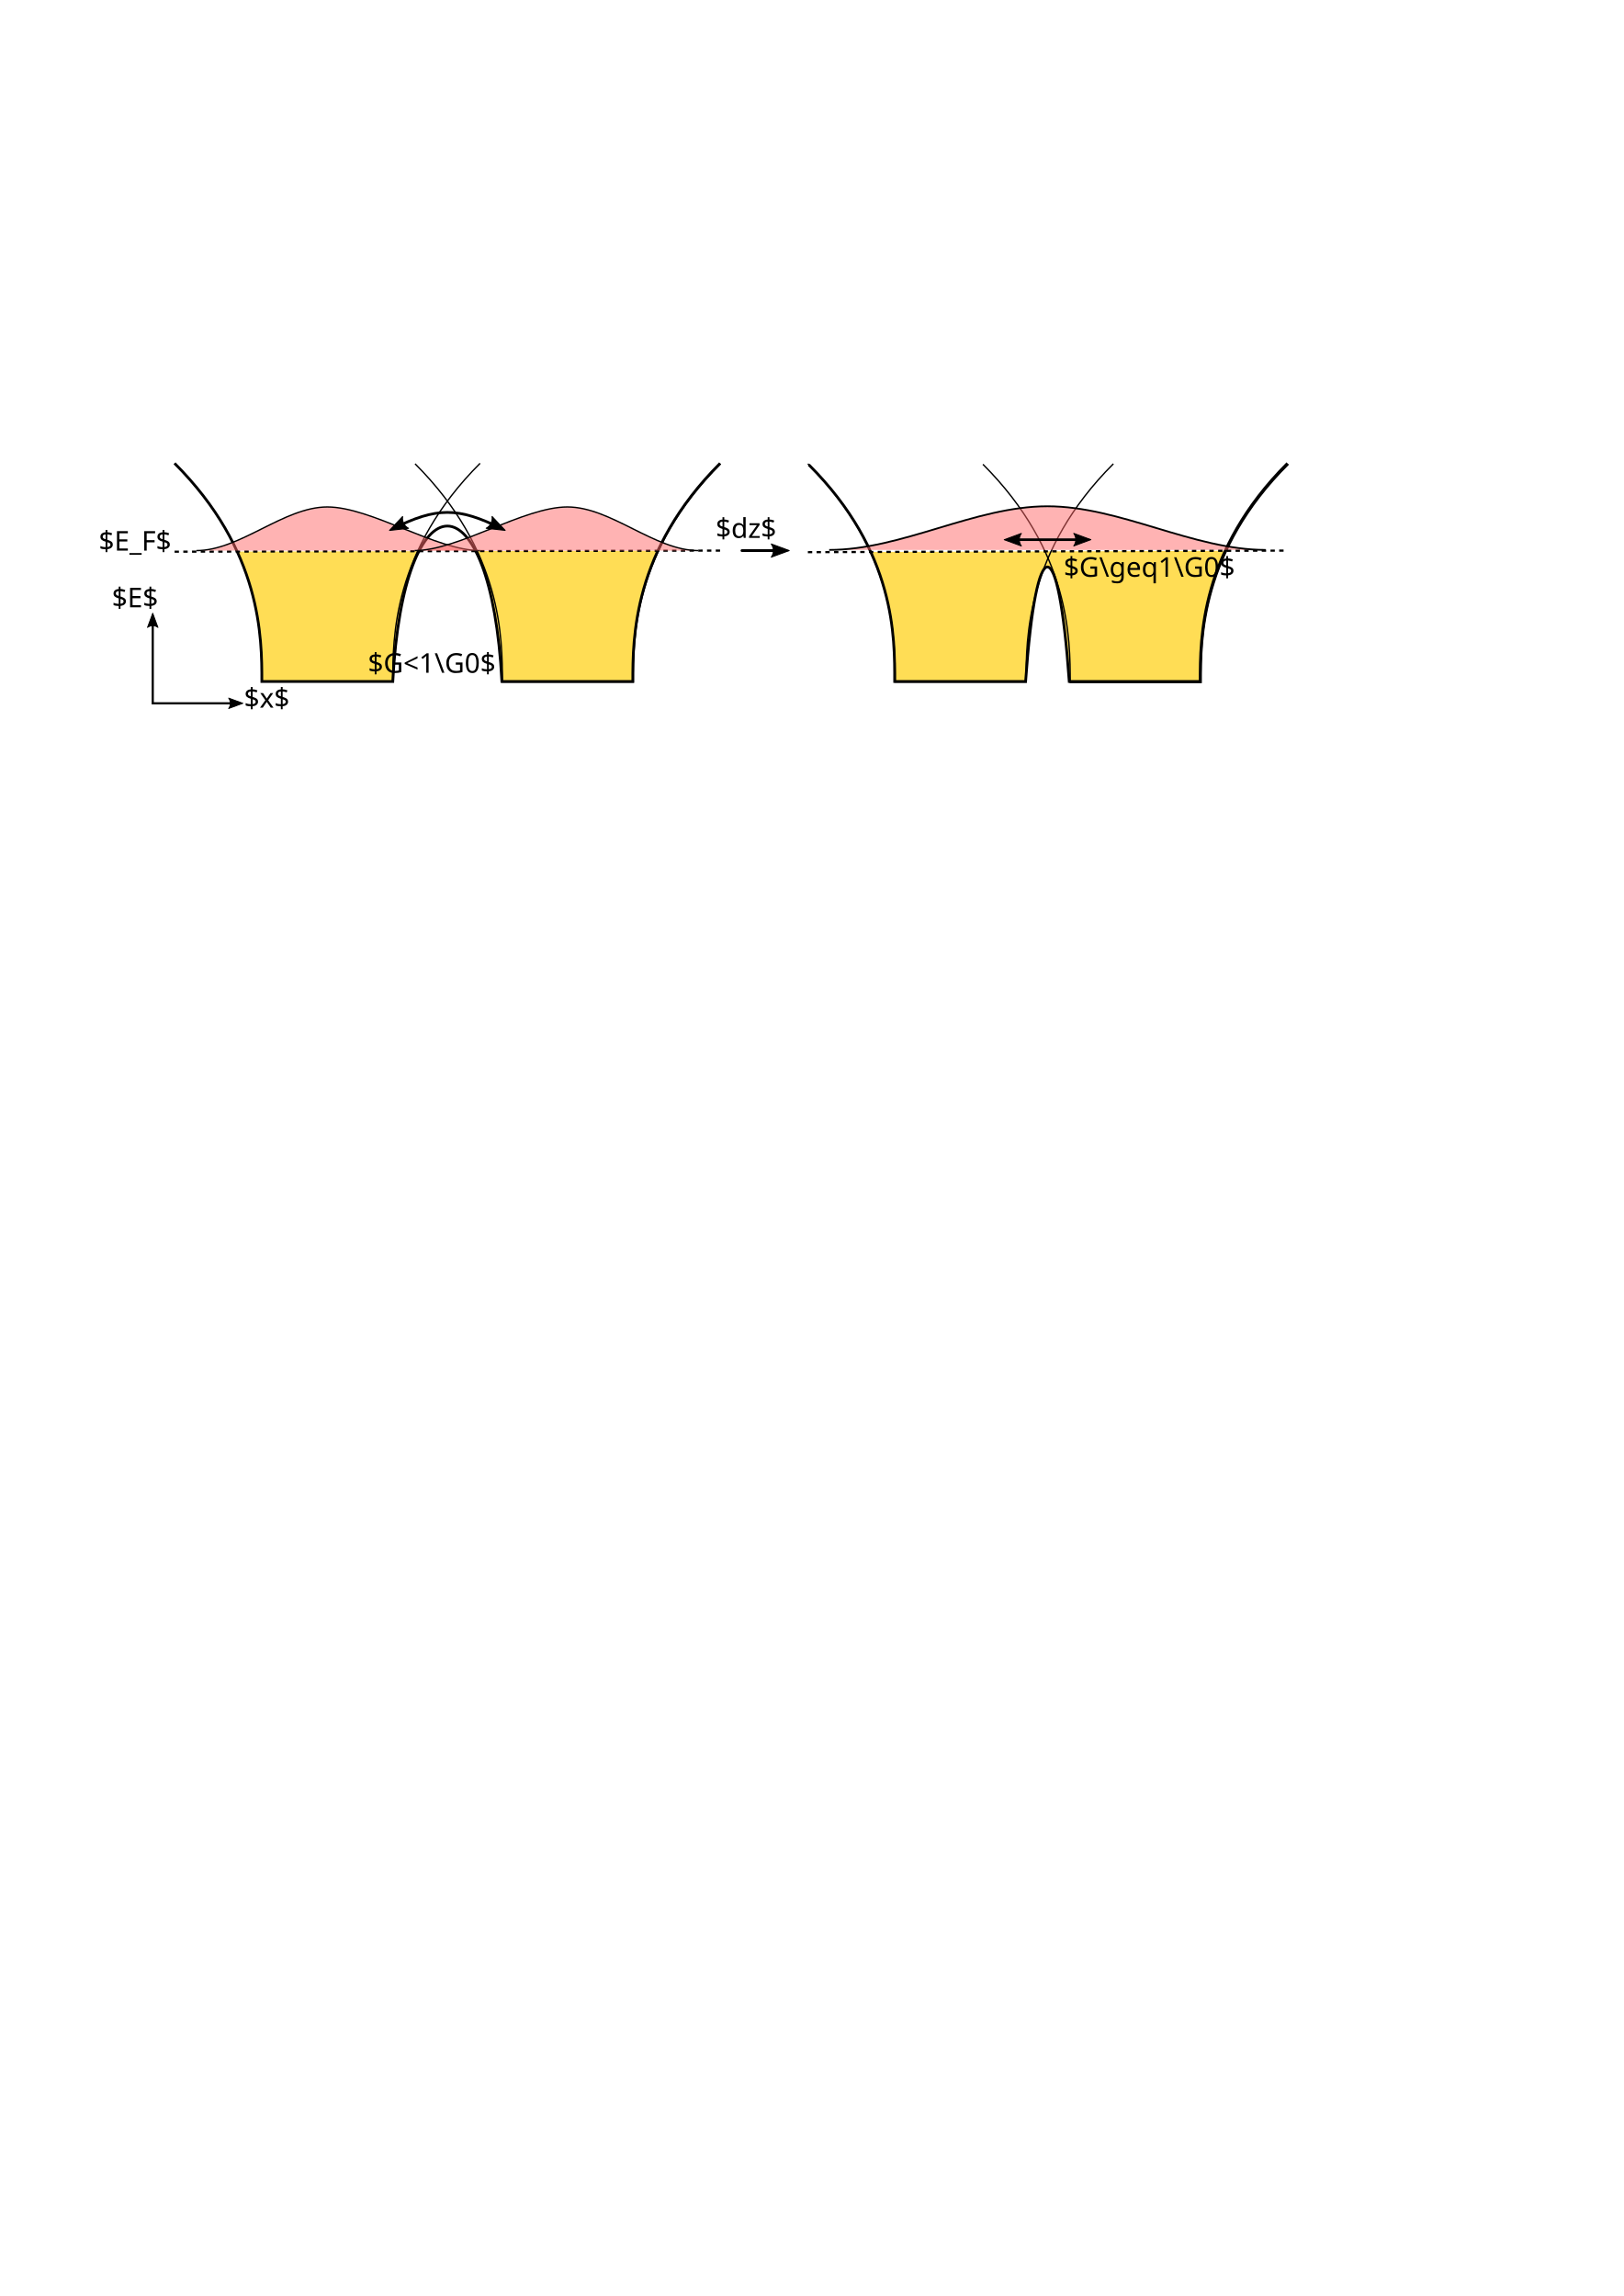
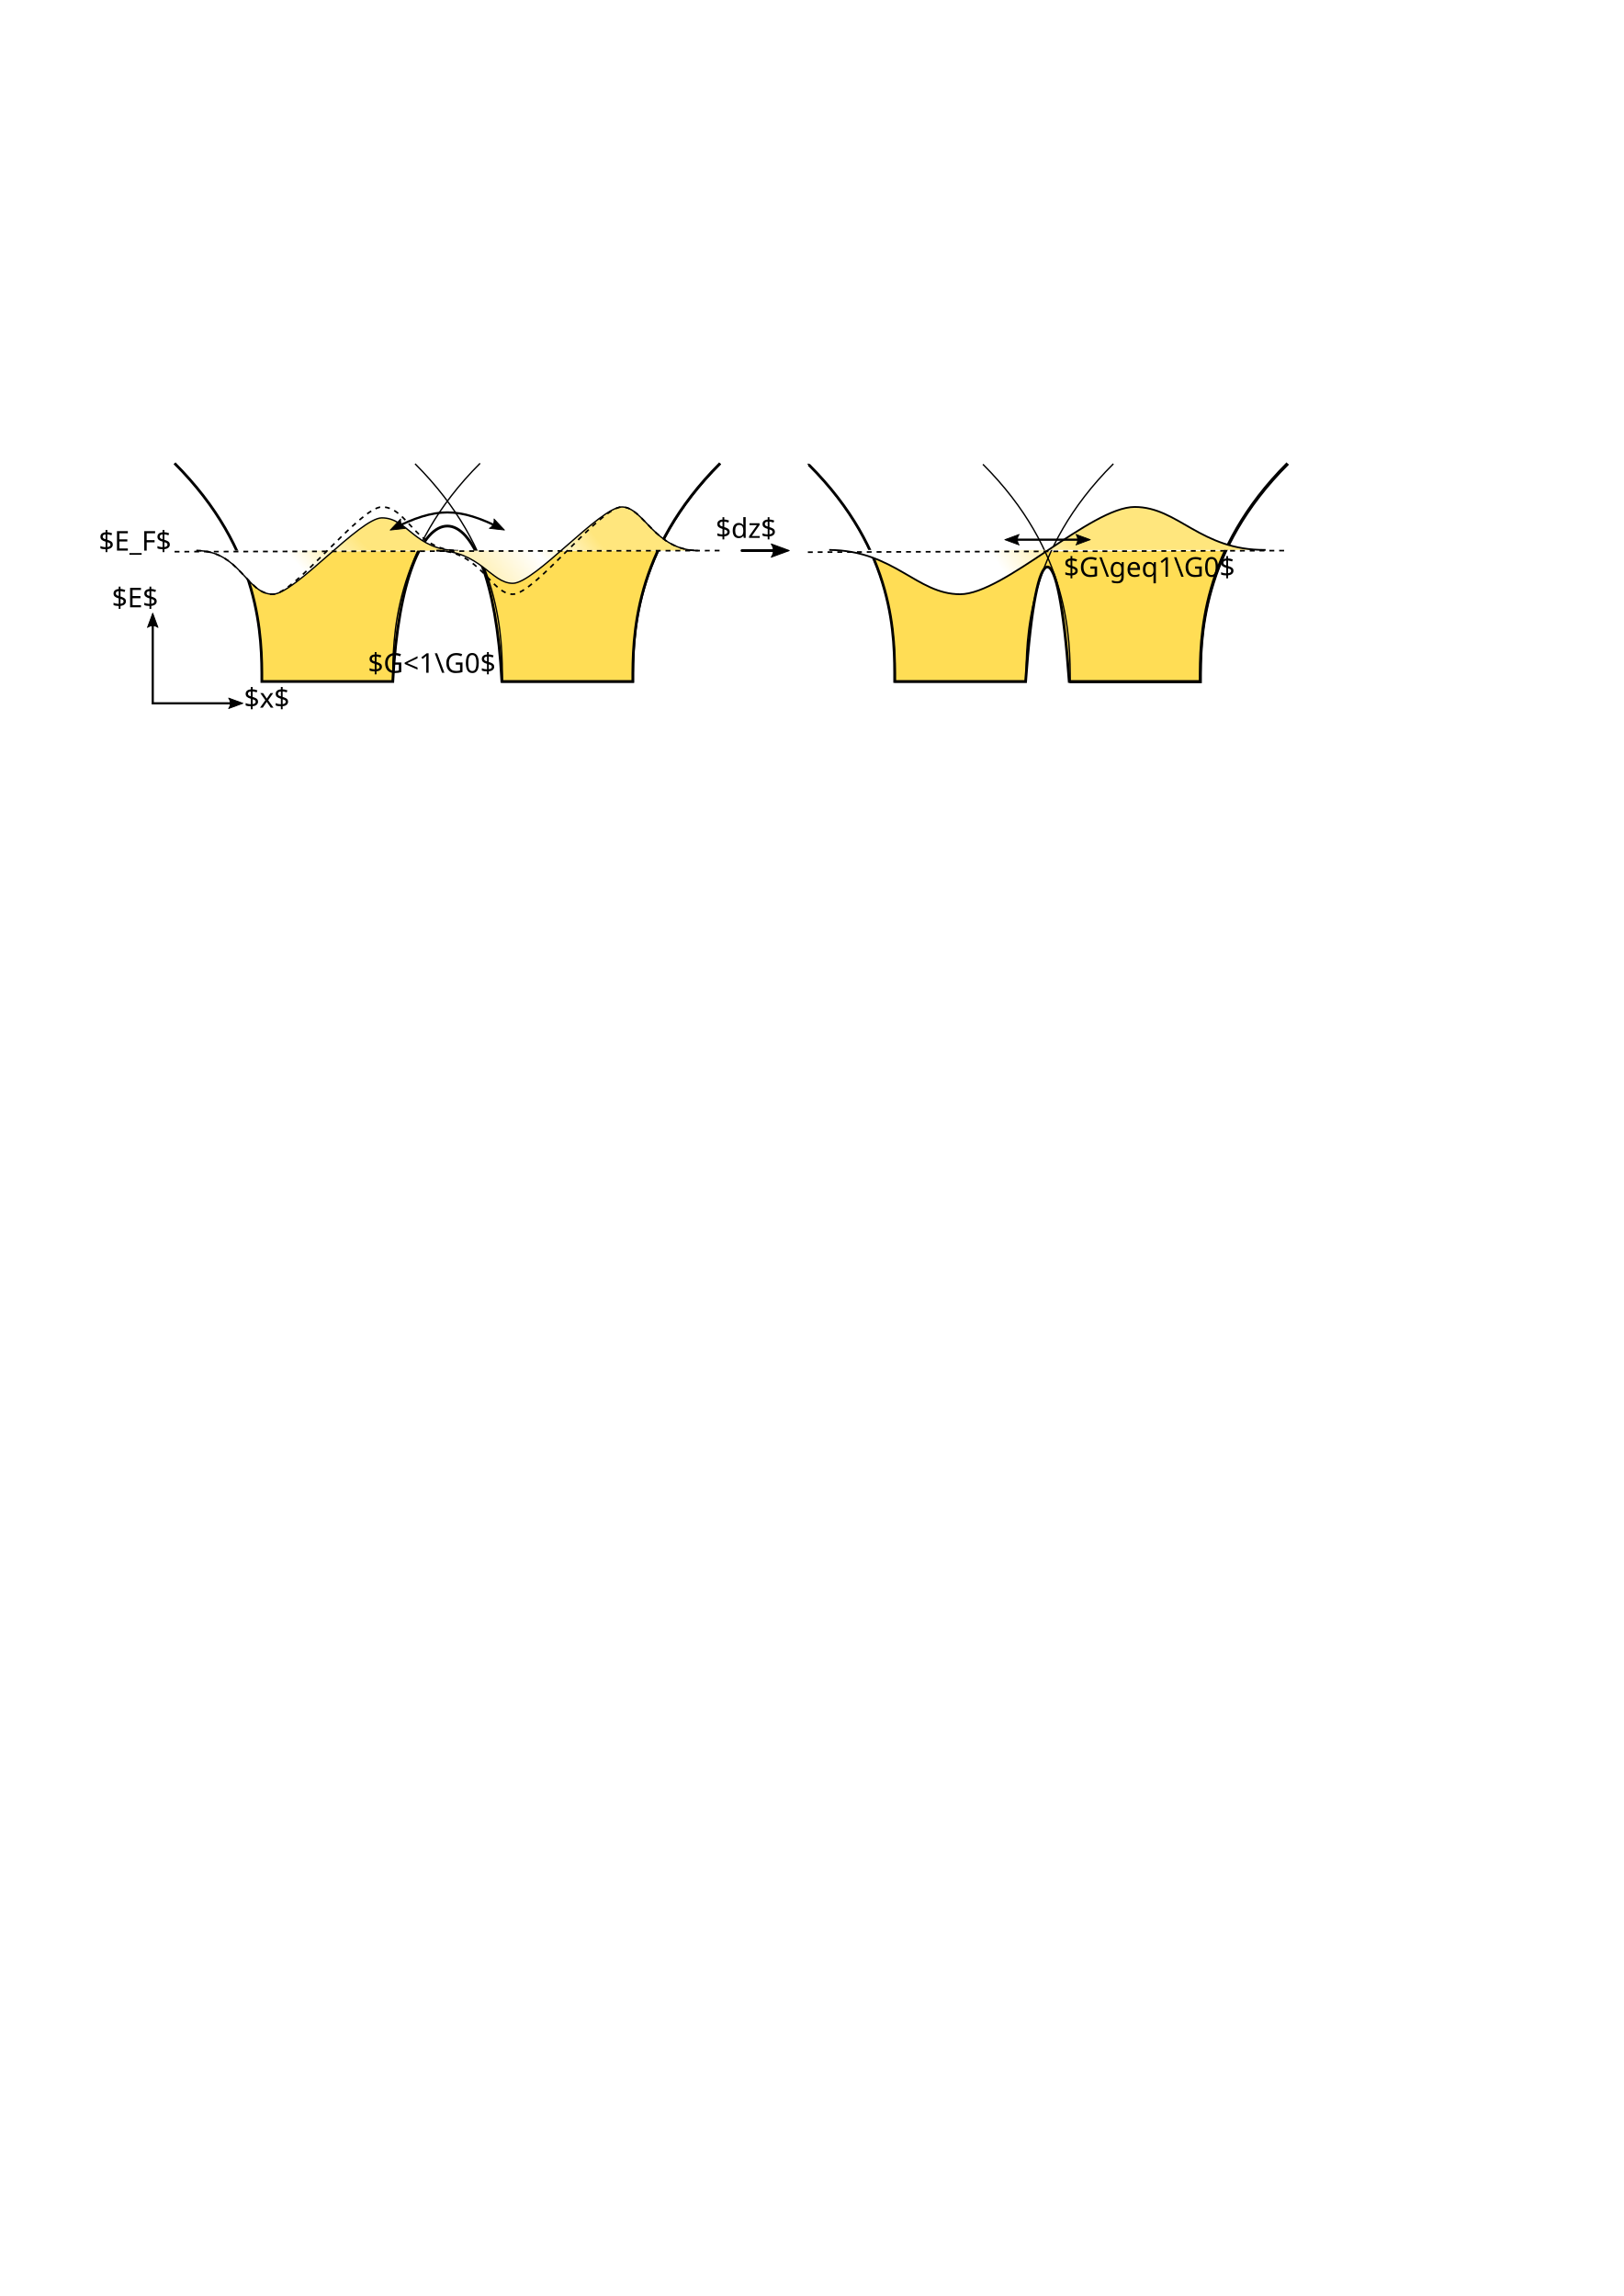
- <svg xmlns="http://www.w3.org/2000/svg" width="210mm" height="297mm" viewBox="0 0 744.094 1052.362" id="svg2" version="1.1">
+ <svg xmlns="http://www.w3.org/2000/svg" xmlns:xlink="http://www.w3.org/1999/xlink" width="210mm" height="297mm" viewBox="0 0 744.094 1052.362" id="svg2" version="1.1">
  <defs id="defs4">
+     <linearGradient id="linearGradient4521">
+       <stop style="stop-color:#ffe67d;stop-opacity:1" offset="0" id="stop4523" />
+       <stop style="stop-color:#ffffff;stop-opacity:1" offset="1" id="stop4525" />
+     </linearGradient>
+     <linearGradient id="linearGradient4505">
+       <stop style="stop-color:#ffe67d;stop-opacity:1" offset="0" id="stop4283" />
+       <stop id="stop4507" offset="0.4" style="stop-color:#ffffff;stop-opacity:1" />
+       <stop style="stop-color:#ffe991;stop-opacity:1" offset="1" id="stop4285" />
+     </linearGradient>
    <marker style="overflow:visible;" id="marker12932" refX="0.0" refY="0.0" orient="auto">
      <path transform="scale(0.6) rotate(180) translate(0,0)" d="M 8.719,4.034 L -2.207,0.016 L 8.719,-4.002 C 6.973,-1.63 6.983,1.616 8.719,4.034 z " style="fill-rule:evenodd;stroke-width:0.625;stroke-linejoin:round;stroke:#000000;stroke-opacity:1;fill:#000000;fill-opacity:1" id="path12934" />
    </marker>
    <marker orient="auto" refY="0.0" refX="0.0" id="Arrow1Mend" style="overflow:visible;">
      <path id="path4185" d="M 0.0,0.0 L 5.0,-5.0 L -12.5,0.0 L 5.0,5.0 L 0.0,0.0 z " style="fill-rule:evenodd;stroke:#000000;stroke-width:1pt;stroke-opacity:1;fill:#000000;fill-opacity:1" transform="scale(0.4) rotate(180) translate(10,0)" />
    </marker>
    <marker style="overflow:visible;" id="marker12344" refX="0.0" refY="0.0" orient="auto">
      <path transform="scale(0.6) rotate(180) translate(0,0)" d="M 8.719,4.034 L -2.207,0.016 L 8.719,-4.002 C 6.973,-1.63 6.983,1.616 8.719,4.034 z " style="fill-rule:evenodd;stroke-width:0.625;stroke-linejoin:round;stroke:#000000;stroke-opacity:1;fill:#000000;fill-opacity:1" id="path12346" />
    </marker>
    <marker orient="auto" refY="0.0" refX="0.0" id="marker10046" style="overflow:visible">
      <path id="path10048" style="fill-rule:evenodd;stroke-width:0.625;stroke-linejoin:round;stroke:#000000;stroke-opacity:1;fill:#000000;fill-opacity:1" d="M 8.719,4.034 L -2.207,0.016 L 8.719,-4.002 C 6.973,-1.63 6.983,1.616 8.719,4.034 z " transform="scale(0.6) translate(0,0)" />
    </marker>
    <marker style="overflow:visible;" id="marker7658" refX="0.0" refY="0.0" orient="auto">
      <path transform="scale(0.6) rotate(180) translate(0,0)" d="M 8.719,4.034 L -2.207,0.016 L 8.719,-4.002 C 6.973,-1.63 6.983,1.616 8.719,4.034 z " style="fill-rule:evenodd;stroke-width:0.625;stroke-linejoin:round;stroke:#000000;stroke-opacity:1;fill:#000000;fill-opacity:1" id="path7660" />
    </marker>
    <marker style="overflow:visible" id="marker7582" refX="0.0" refY="0.0" orient="auto">
      <path transform="scale(0.6) translate(0,0)" d="M 8.719,4.034 L -2.207,0.016 L 8.719,-4.002 C 6.973,-1.63 6.983,1.616 8.719,4.034 z " style="fill-rule:evenodd;stroke-width:0.625;stroke-linejoin:round;stroke:#000000;stroke-opacity:1;fill:#000000;fill-opacity:1" id="path7584" />
    </marker>
    <marker style="overflow:visible" id="marker7454" refX="0.0" refY="0.0" orient="auto">
      <path transform="scale(0.6) translate(0,0)" d="M 8.719,4.034 L -2.207,0.016 L 8.719,-4.002 C 6.973,-1.63 6.983,1.616 8.719,4.034 z " style="fill-rule:evenodd;stroke-width:0.625;stroke-linejoin:round;stroke:#000000;stroke-opacity:1;fill:#000000;fill-opacity:1" id="path7456" />
    </marker>
    <marker style="overflow:visible;" id="marker7378" refX="0.0" refY="0.0" orient="auto">
      <path transform="scale(0.6) rotate(180) translate(0,0)" d="M 8.719,4.034 L -2.207,0.016 L 8.719,-4.002 C 6.973,-1.63 6.983,1.616 8.719,4.034 z " style="fill-rule:evenodd;stroke-width:0.625;stroke-linejoin:round;stroke:#000000;stroke-opacity:1;fill:#000000;fill-opacity:1" id="path7380" />
    </marker>
    <marker style="overflow:visible;" id="marker4592" refX="0.0" refY="0.0" orient="auto">
      <path transform="scale(0.6) rotate(180) translate(0,0)" d="M 8.719,4.034 L -2.207,0.016 L 8.719,-4.002 C 6.973,-1.63 6.983,1.616 8.719,4.034 z " style="fill-rule:evenodd;stroke-width:0.625;stroke-linejoin:round;stroke:#000000;stroke-opacity:1;fill:#000000;fill-opacity:1" id="path4594" />
    </marker>
    <marker style="overflow:visible" id="marker4564" refX="0.0" refY="0.0" orient="auto">
      <path transform="scale(0.6) translate(0,0)" d="M 8.719,4.034 L -2.207,0.016 L 8.719,-4.002 C 6.973,-1.63 6.983,1.616 8.719,4.034 z " style="fill-rule:evenodd;stroke-width:0.625;stroke-linejoin:round;stroke:#000000;stroke-opacity:1;fill:#000000;fill-opacity:1" id="path4566" />
    </marker>
    <marker orient="auto" refY="0.0" refX="0.0" id="Arrow2Mstart" style="overflow:visible">
      <path id="path4200" style="fill-rule:evenodd;stroke-width:0.625;stroke-linejoin:round;stroke:#000000;stroke-opacity:1;fill:#000000;fill-opacity:1" d="M 8.719,4.034 L -2.207,0.016 L 8.719,-4.002 C 6.973,-1.63 6.983,1.616 8.719,4.034 z " transform="scale(0.6) translate(0,0)" />
    </marker>
    <marker orient="auto" refY="0.0" refX="0.0" id="Arrow2Mend" style="overflow:visible;">
      <path id="path4203" style="fill-rule:evenodd;stroke-width:0.625;stroke-linejoin:round;stroke:#000000;stroke-opacity:1;fill:#000000;fill-opacity:1" d="M 8.719,4.034 L -2.207,0.016 L 8.719,-4.002 C 6.973,-1.63 6.983,1.616 8.719,4.034 z " transform="scale(0.6) rotate(180) translate(0,0)" />
    </marker>
+     <linearGradient xlink:href="#linearGradient4521" id="linearGradient4287" x1="160" y1="242.362" x2="140" y2="262.362" gradientUnits="userSpaceOnUse" />
+     <linearGradient xlink:href="#linearGradient4505" id="linearGradient4367" x1="270" y1="242.362" x2="220" y2="282.362" gradientUnits="userSpaceOnUse" spreadMethod="pad" />
+     <linearGradient xlink:href="#linearGradient4521" id="linearGradient4375" x1="490" y1="242.362" x2="460" y2="262.362" gradientUnits="userSpaceOnUse" />
  </defs>
  <g id="layer1">
    <path style="fill:#ffdd55;fill-rule:evenodd;stroke:none;stroke-width:1.875;stroke-linecap:butt;stroke-linejoin:miter;stroke-miterlimit:4;stroke-dasharray:none;stroke-opacity:1" d="m 561.531,252.455 -162.555,0.535 C 410.211,277.606 410,299.188 410,312.361 l 60,0 c 5,-70 15,-70 20,0 l 60,0 c 0,-13.183 0.077,-35.073 11.531,-59.906 z" id="path10579" />
    <path style="fill:#ffdd55;fill-rule:evenodd;stroke:none;stroke-width:1.875;stroke-linecap:butt;stroke-linejoin:miter;stroke-miterlimit:4;stroke-dasharray:none;stroke-opacity:1" d="m 192.111,252.637 -83.482,0.168 C 119.922,277.493 120,299.241 120,312.361 l 60,0 c 1.502,-28.54 6.189,-48.333 12.111,-59.725 z" id="path10572" />
    <path style="fill:#ffdd55;fill-rule:evenodd;stroke:none;stroke-width:1.875;stroke-linecap:butt;stroke-linejoin:miter;stroke-miterlimit:4;stroke-dasharray:none;stroke-opacity:1" d="m 301.547,252.418 -83.682,0.168 c 5.933,11.384 10.631,31.197 12.135,59.775 l 60,0 c 0,-13.189 0.076,-35.095 11.547,-59.943 z" id="path10570" />
    <path id="path7574" d="m 370.221,212.583 c 40,40 40,80 40,100 l 60,0 c 0,-20 0,-60 40,-100" style="fill:none;fill-rule:evenodd;stroke:#000000;stroke-width:0.625;stroke-linecap:butt;stroke-linejoin:miter;stroke-miterlimit:4;stroke-dasharray:none;stroke-opacity:1" />
    <path id="path7576" d="m 450.442,212.804 c 40,40 40,80 40,100 l 60,0 c 0,-20 0,-60 40,-100" style="fill:none;fill-rule:evenodd;stroke:#000000;stroke-width:0.625;stroke-linecap:butt;stroke-linejoin:miter;stroke-miterlimit:4;stroke-dasharray:none;stroke-opacity:1" />
    <path style="fill:none;fill-rule:evenodd;stroke:#000000;stroke-width:0.625;stroke-linecap:butt;stroke-linejoin:miter;stroke-miterlimit:4;stroke-dasharray:none;stroke-opacity:1" d="m 80,212.362 c 40,40 40,80 40,100 l 60,0 c 0,-20 0,-60 40,-100" id="path4146" />
    <path style="fill:none;fill-rule:evenodd;stroke:#000000;stroke-width:0.625;stroke-linecap:butt;stroke-linejoin:miter;stroke-miterlimit:4;stroke-dasharray:none;stroke-opacity:1" d="m 190.221,212.583 c 40,40 40,80 40,100 l 60,0 c 0,-20 0,-60 40,-100" id="path4148" />
    <path style="fill:none;fill-rule:evenodd;stroke:#000000;stroke-width:1.25;stroke-linecap:butt;stroke-linejoin:miter;stroke-miterlimit:4;stroke-dasharray:none;stroke-opacity:1" d="m 80,212.362 c 40,40 40,80 40,100 l 60,0 c 5,-95 45,-95 50,0 l 60,0 c 0,-20 0,-60 40,-100" id="path4166" />
    <path id="path4168" d="m 370.663,213.025 c 40,40 39.337,79.337 39.337,99.337 l 60,0 c 5,-70 15,-70 20,0 l 60,0 c 0,-20 0,-60 40,-100" style="fill:none;fill-rule:evenodd;stroke:#000000;stroke-width:1.25;stroke-linecap:butt;stroke-linejoin:miter;stroke-miterlimit:4;stroke-dasharray:none;stroke-opacity:1" />
    <path style="fill:none;fill-rule:evenodd;stroke:#000000;stroke-width:1px;stroke-linecap:butt;stroke-linejoin:miter;stroke-opacity:1;marker-start:url(#marker7454);marker-end:url(#marker7378)" d="m 110,322.362 -40,0 0,-40" id="path7370" />
-     <path style="fill:#ff6969;fill-opacity:0.502;fill-rule:evenodd;stroke:#000000;stroke-width:0.807;stroke-linecap:butt;stroke-linejoin:miter;stroke-miterlimit:4;stroke-dasharray:none;stroke-opacity:1" d="m 380,252.05 c 33.333,0 66.667,-20 100,-20 33.333,0 66.667,20 100,20" id="path13230" />
-     <path id="path7580" d="m 461.806,247.362 36.513,0" style="fill:none;fill-rule:evenodd;stroke:#000000;stroke-width:1.194;stroke-linecap:butt;stroke-linejoin:miter;stroke-miterlimit:4;stroke-dasharray:none;stroke-opacity:1;marker-start:url(#marker7582);marker-end:url(#marker7658)" />
-     <path style="fill:none;fill-rule:evenodd;stroke:#000000;stroke-width:1;stroke-linecap:butt;stroke-linejoin:miter;stroke-miterlimit:4;stroke-dasharray:2, 2;stroke-dashoffset:0;stroke-opacity:1" d="m 80,252.862 250,-0.5" id="path4152" />
-     <path id="path7578" d="M 370.221,253.083 590,252.362" style="fill:none;fill-rule:evenodd;stroke:#000000;stroke-width:1;stroke-linecap:butt;stroke-linejoin:miter;stroke-miterlimit:4;stroke-dasharray:2, 2;stroke-dashoffset:0;stroke-opacity:1" />
+     <path style="fill:url(#linearGradient4375);fill-opacity:1.0;fill-rule:evenodd;stroke:#000000;stroke-width:0.807;stroke-linecap:butt;stroke-linejoin:miter;stroke-miterlimit:4;stroke-dasharray:none;stroke-opacity:1" d="m 380,252.05 c 30,0.312 40,20.312 60,20.312 20,0 60,-40 80,-40 20,0 30,20 60,19.688" id="path13230" />
+     <path id="path7580" d="m 461.806,247.362 36.513,0" style="fill:none;fill-rule:evenodd;stroke:#000000;stroke-width:1;stroke-linecap:butt;stroke-linejoin:miter;stroke-miterlimit:4;stroke-dasharray:none;stroke-opacity:1;marker-start:url(#marker7582);marker-end:url(#marker7658)" />
+     <path id="path7578" d="M 370.221,253.083 590,252.362" style="fill:none;fill-rule:evenodd;stroke:#000000;stroke-width:0.75;stroke-linecap:butt;stroke-linejoin:miter;stroke-miterlimit:4;stroke-dasharray:2.25,2.25;stroke-dashoffset:0;stroke-opacity:1" />
    <path id="path12930" d="m 340,252.362 20,0" style="fill:none;fill-rule:evenodd;stroke:#000000;stroke-width:1.25;stroke-linecap:round;stroke-linejoin:miter;stroke-miterlimit:4;stroke-dasharray:none;stroke-opacity:1;marker-end:url(#marker12932)" />
-     <path id="path13226" d="m 90,252.362 c 20,0 40,-20 60,-20 20,0 50,20 70,20" style="fill:#ff6969;fill-opacity:0.502;fill-rule:evenodd;stroke:#000000;stroke-width:0.625;stroke-linecap:butt;stroke-linejoin:miter;stroke-miterlimit:4;stroke-dasharray:none;stroke-opacity:1" />
-     <path style="fill:#ff6969;fill-opacity:0.502;fill-rule:evenodd;stroke:#000000;stroke-width:0.625;stroke-linecap:butt;stroke-linejoin:miter;stroke-miterlimit:4;stroke-dasharray:none;stroke-opacity:1" d="m 190,252.362 c 20,0 50,-20 70,-20 20,0 40,20 60,20" id="path13228" />
-     <path style="fill:none;fill-rule:evenodd;stroke:#000000;stroke-width:1.25;stroke-linecap:butt;stroke-linejoin:miter;stroke-miterlimit:4;stroke-dasharray:none;stroke-opacity:1;marker-start:url(#Arrow2Mstart);marker-end:url(#Arrow2Mend)" d="m 180,242.362 c 20,-10 30,-10 50,0" id="path4170" />
+     <path id="path13226" d="m 90,252.362 c 20,0 22.982,20 35,20 10,0 40,-35 50,-35 12.018,0 15,15 35,15" style="fill:url(#linearGradient4287);fill-opacity:1;fill-rule:evenodd;stroke:#000000;stroke-width:0.625;stroke-linecap:butt;stroke-linejoin:miter;stroke-miterlimit:4;stroke-dasharray:none;stroke-opacity:1" />
+     <path style="fill:url(#linearGradient4367);fill-opacity:1;fill-rule:evenodd;stroke:#000000;stroke-width:0.625;stroke-linecap:butt;stroke-linejoin:miter;stroke-miterlimit:4;stroke-dasharray:none;stroke-opacity:1" d="m 200,252.362 c 20,0 25,15 35,15 10,0 40,-35 50,-35 10,0 15,20 35,20" id="path13228" />
+     <path style="fill:none;fill-rule:evenodd;stroke:#000000;stroke-width:1;stroke-linecap:butt;stroke-linejoin:miter;stroke-miterlimit:4;stroke-dasharray:none;stroke-opacity:1;marker-start:url(#Arrow2Mstart);marker-end:url(#Arrow2Mend)" d="m 180,242.362 c 20,-10 30,-10 50,0" id="path4170" />
+     <path style="fill:none;fill-rule:evenodd;stroke:#000000;stroke-width:0.75;stroke-linecap:butt;stroke-linejoin:miter;stroke-miterlimit:4;stroke-dasharray:2.25,2.25;stroke-dashoffset:0;stroke-opacity:1" d="m 80,252.862 250,-0.5" id="path4152" />
+     <path style="fill:none;fill-opacity:1;fill-rule:evenodd;stroke:#000000;stroke-width:0.75;stroke-linecap:butt;stroke-linejoin:miter;stroke-miterlimit:4;stroke-dasharray:2.25,2.25;stroke-opacity:1;stroke-dashoffset:0" d="m 90,252.362 c 20,0 22.982,20 35,20 10,0 40,-40 50,-40 12.018,0 15,20 35,20" id="path4546" />
+     <path id="path4548" d="m 200,252.362 c 20,0 25,20 35,20 10,0 40,-40 50,-40 10,0 15,20 35,20" style="fill:none;fill-opacity:1;fill-rule:evenodd;stroke:#000000;stroke-width:0.75;stroke-linecap:butt;stroke-linejoin:miter;stroke-miterlimit:4;stroke-dasharray:2.25,2.25;stroke-opacity:1;stroke-dashoffset:0" />
  </g>
  <g id="layer2">
    <text xml:space="preserve" style="font-style:normal;font-variant:normal;font-weight:normal;font-stretch:normal;font-size:12.5px;line-height:125%;font-family:sans-serif;-inkscape-font-specification:'sans-serif, Normal';text-align:center;letter-spacing:0px;word-spacing:0px;writing-mode:lr-tb;text-anchor:middle;fill:#000000;fill-opacity:1;stroke:none;stroke-width:1px;stroke-linecap:butt;stroke-linejoin:miter;stroke-opacity:1" x="70" y="252.362" id="text7366">
      <tspan id="tspan7368" x="70" y="252.362">$E_F$</tspan>
    </text>
    <text id="text7542" y="278.362" x="70" style="font-style:normal;font-variant:normal;font-weight:normal;font-stretch:normal;font-size:12.5px;line-height:125%;font-family:sans-serif;-inkscape-font-specification:'sans-serif, Normal';text-align:center;letter-spacing:0px;word-spacing:0px;writing-mode:lr-tb;text-anchor:middle;fill:#000000;fill-opacity:1;stroke:none;stroke-width:1px;stroke-linecap:butt;stroke-linejoin:miter;stroke-opacity:1" xml:space="preserve">
      <tspan y="278.362" x="70" id="tspan7544">$E$</tspan>
    </text>
    <text xml:space="preserve" style="font-style:normal;font-variant:normal;font-weight:normal;font-stretch:normal;font-size:12.5px;line-height:125%;font-family:sans-serif;-inkscape-font-specification:'sans-serif, Normal';text-align:start;letter-spacing:0px;word-spacing:0px;writing-mode:lr-tb;text-anchor:start;fill:#000000;fill-opacity:1;stroke:none;stroke-width:1px;stroke-linecap:butt;stroke-linejoin:miter;stroke-opacity:1" x="111.798" y="324.362" id="text7546">
      <tspan id="tspan7548" x="111.798" y="324.362">$x$</tspan>
    </text>
    <flowRoot xml:space="preserve" id="flowRoot13576" style="font-style:normal;font-variant:normal;font-weight:normal;font-stretch:normal;font-size:12.5px;line-height:125%;font-family:sans-serif;-inkscape-font-specification:'sans-serif, Normal';text-align:center;letter-spacing:0px;word-spacing:0px;writing-mode:lr-tb;text-anchor:middle;fill:#000000;fill-opacity:1;stroke:none;stroke-width:1px;stroke-linecap:butt;stroke-linejoin:miter;stroke-opacity:1" transform="translate(0,-6)">
      <flowRegion id="flowRegion13578">
-         <rect id="rect13580" width="140" height="50" x="410" y="322.362" />
+         <rect id="rect13580" width="140" height="36" x="410" y="322.362" />
      </flowRegion>
-       <flowPara id="flowPara13582">tunnelling CTP without geometrical contact</flowPara>
+       <flowPara id="flowPara13582">CTP without geometrical contact</flowPara>
    </flowRoot>
    <flowRoot transform="translate(-276,-6)" style="font-style:normal;font-variant:normal;font-weight:normal;font-stretch:normal;font-size:12.5px;line-height:125%;font-family:sans-serif;-inkscape-font-specification:'sans-serif, Normal';text-align:center;letter-spacing:0px;word-spacing:0px;writing-mode:lr-tb;text-anchor:middle;fill:#000000;fill-opacity:1;stroke:none;stroke-width:1px;stroke-linecap:butt;stroke-linejoin:miter;stroke-opacity:1" id="flowRoot13584" xml:space="preserve">
      <flowRegion id="flowRegion13586">
        <rect y="322.362" x="410" height="50" width="140" id="rect13588" />
      </flowRegion>
      <flowPara id="flowPara13590">tunnelling-induced screening via gap field</flowPara>
    </flowRoot>
    <text id="text13600" y="246.525" x="350.003" style="font-style:normal;font-variant:normal;font-weight:normal;font-stretch:normal;font-size:12.5px;line-height:125%;font-family:sans-serif;-inkscape-font-specification:'sans-serif, Normal';text-align:center;letter-spacing:0px;word-spacing:0px;writing-mode:lr-tb;text-anchor:middle;fill:#000000;fill-opacity:1;stroke:none;stroke-width:1px;stroke-linecap:butt;stroke-linejoin:miter;stroke-opacity:1" xml:space="preserve">
      <tspan y="246.525" x="350.003" id="tspan13602">$dz$</tspan>
    </text>
    <text xml:space="preserve" style="font-style:normal;font-variant:normal;font-weight:normal;font-stretch:normal;font-size:12.5px;line-height:125%;font-family:sans-serif;-inkscape-font-specification:'sans-serif, Normal';text-align:center;letter-spacing:0px;word-spacing:0px;writing-mode:lr-tb;text-anchor:middle;fill:#000000;fill-opacity:1;stroke:none;stroke-width:1px;stroke-linecap:butt;stroke-linejoin:miter;stroke-opacity:1" x="206" y="308.362" id="text13879">
      <tspan id="tspan13881" x="206" y="308.362">$G&lt;1\G0$</tspan>
    </text>
    <text id="text13883" y="264.362" x="487.439" style="font-style:normal;font-variant:normal;font-weight:normal;font-stretch:normal;font-size:12.5px;line-height:125%;font-family:sans-serif;-inkscape-font-specification:'sans-serif, Normal';text-align:start;letter-spacing:0px;word-spacing:0px;writing-mode:lr-tb;text-anchor:start;fill:#000000;fill-opacity:1;stroke:none;stroke-width:1px;stroke-linecap:butt;stroke-linejoin:miter;stroke-opacity:1" xml:space="preserve">
      <tspan y="264.362" x="487.439" id="tspan13885">$G\geq1\G0$</tspan>
    </text>
  </g>
</svg>
